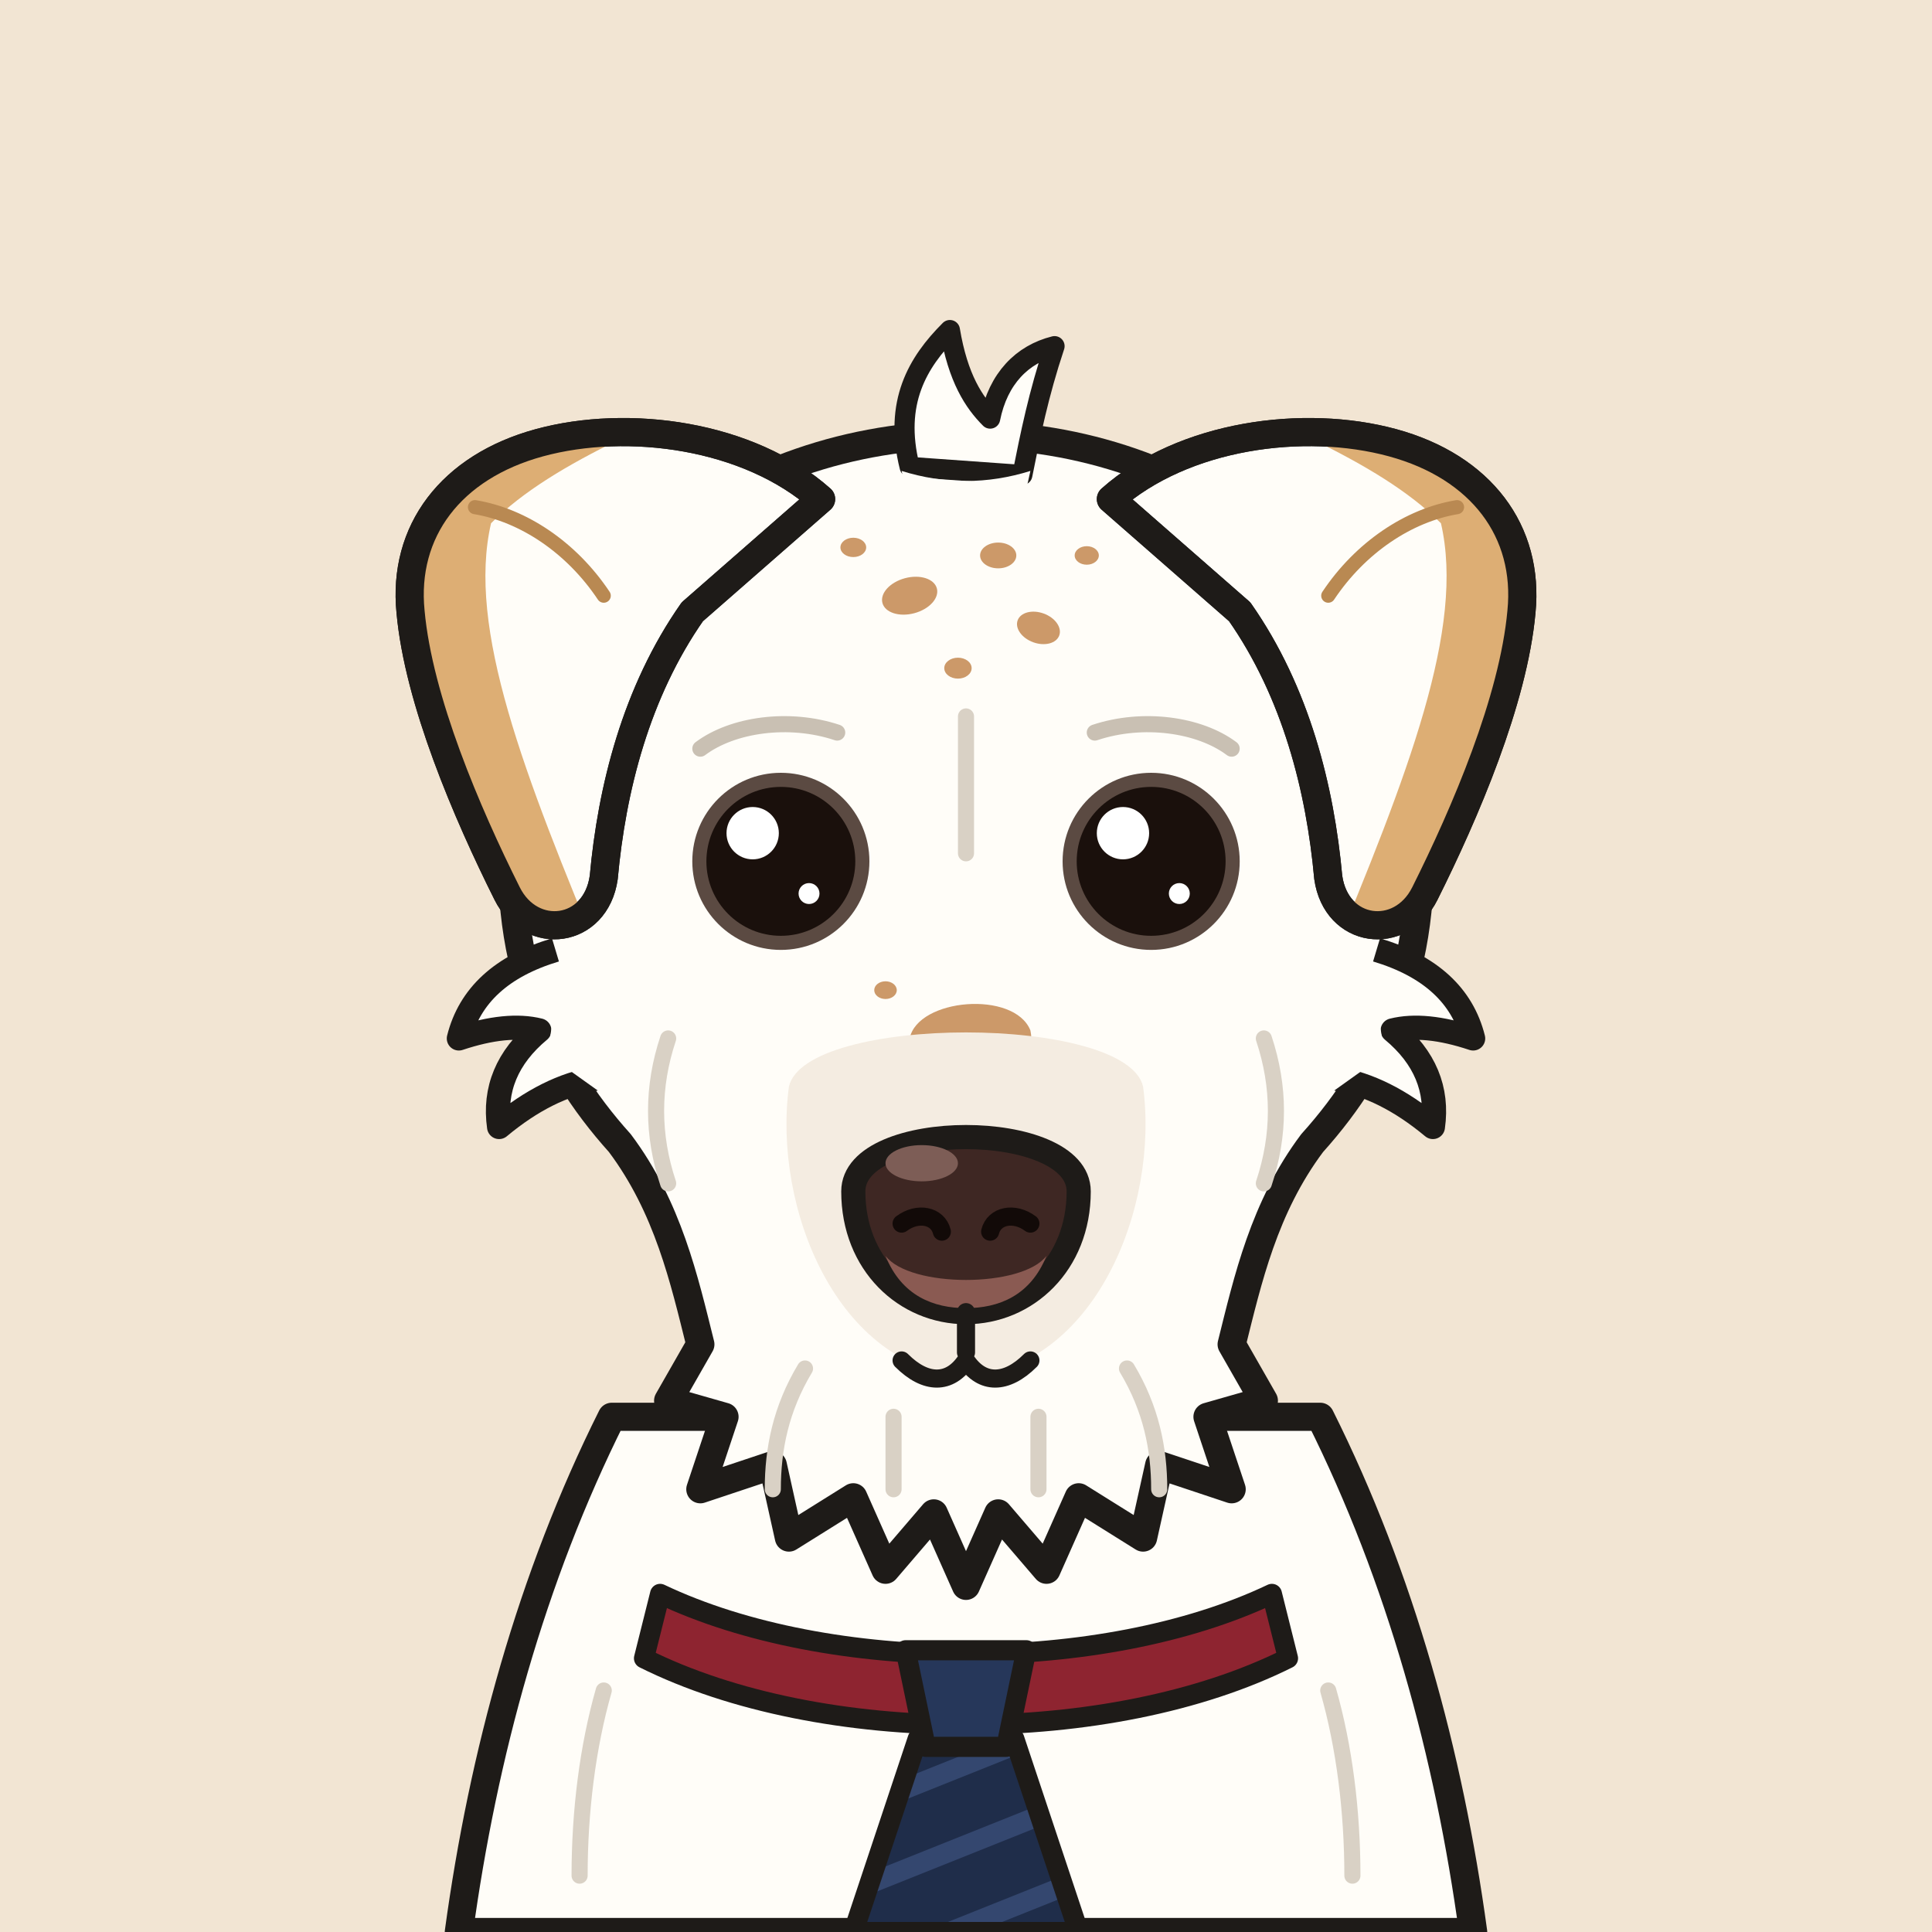
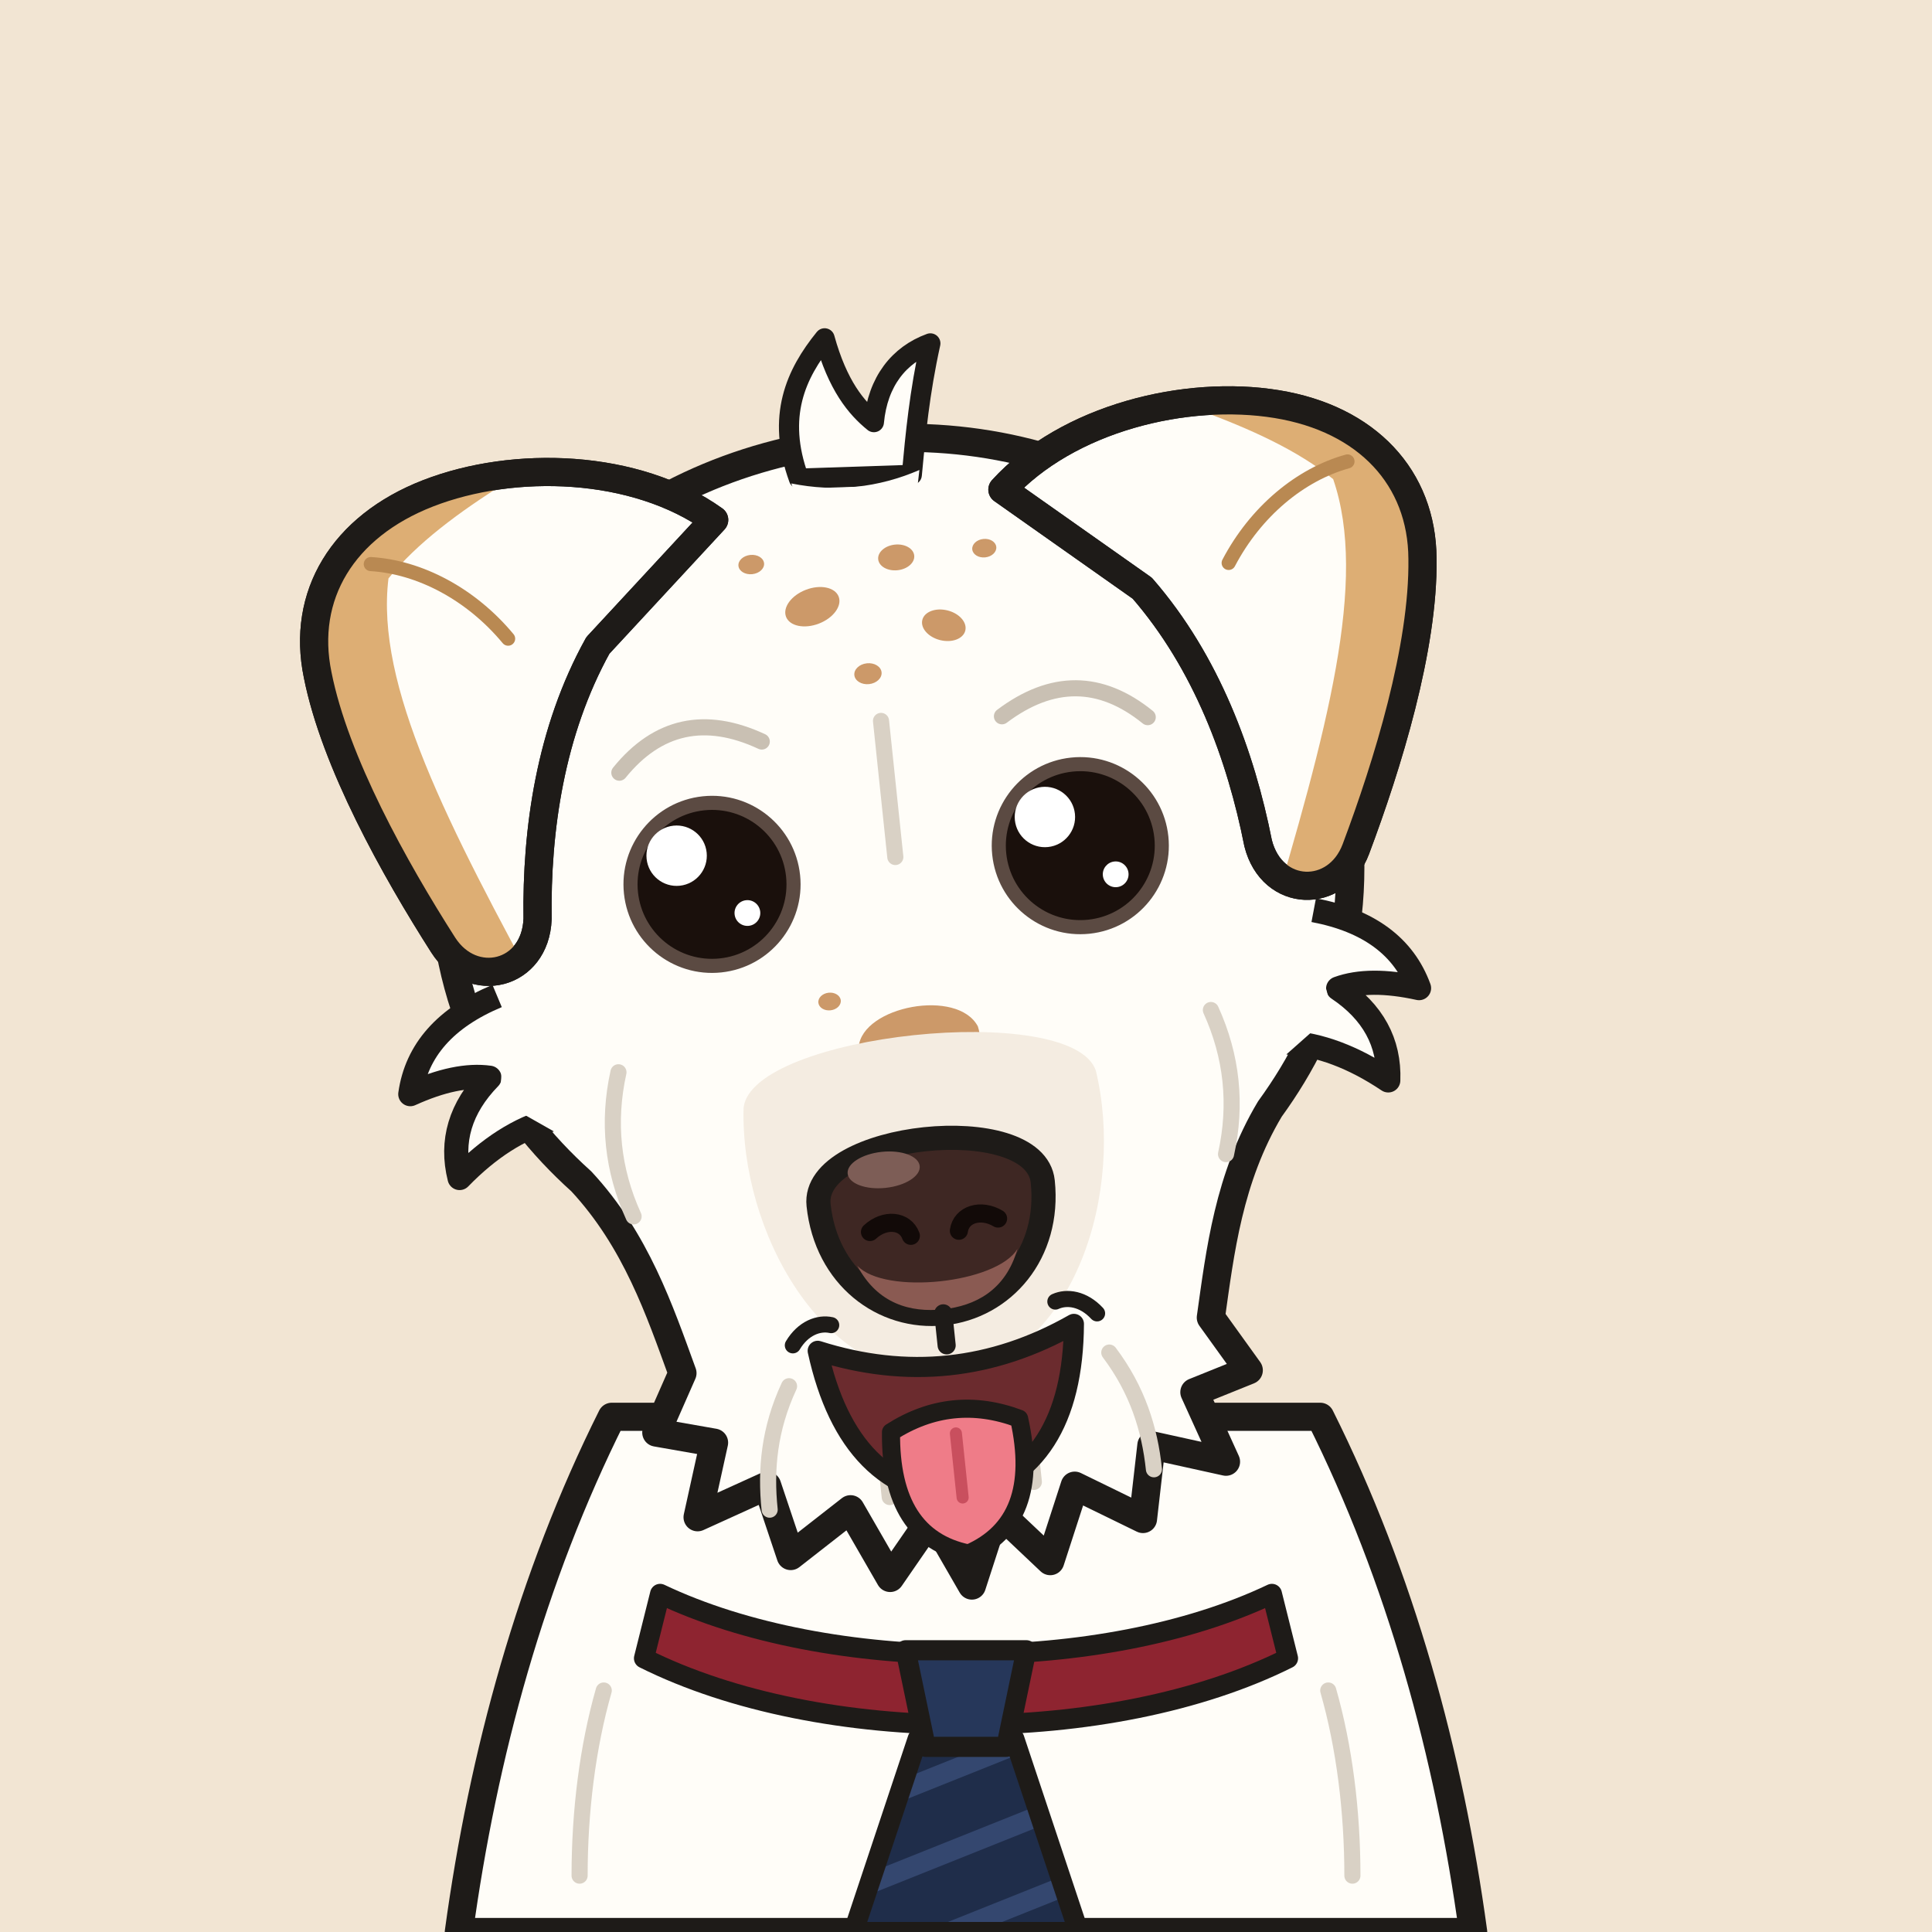
<svg xmlns="http://www.w3.org/2000/svg" viewBox="0 0 480 480" role="img" aria-labelledby="t">
  <defs>
    <clipPath id="oreja-izq">
      <path d="M204 124C186 108 156 104 134 110C112 116 100 132 102 152C104 174 116 202 126 222C132 234 148 232 150 218C152 196 158 172 172 152Z" />
    </clipPath>
    <clipPath id="oreja-der">
      <path d="M276 124C294 108 324 104 346 110C368 116 380 132 378 152C376 174 364 202 354 222C348 234 332 232 330 218C328 196 322 172 308 152Z" />
    </clipPath>
    <clipPath id="corbata">
      <path d="M228 432H252L268 480H212Z" />
    </clipPath>
  </defs>
  <rect width="480" height="480" fill="#F2E5D3" />
  <path d="M152 352C132 392 120 436 114 480H366C360 436 348 392 328 352Z" fill="#FFFDF8" stroke="#1E1B18" stroke-width="7" stroke-linejoin="round" />
  <g fill="none" stroke="#D9D1C5" stroke-width="4" stroke-linecap="round">
    <path d="M150 420c-4 14-6 30-6 46" />
    <path d="M330 420c4 14 6 30 6 46" />
  </g>
  <path d="M164 396C206 416 274 416 316 396L320 412C276 434 204 434 160 412Z" fill="#8E2430" stroke="#1E1B18" stroke-width="5" stroke-linejoin="round" />
  <g clip-path="url(#corbata)">
    <path d="M228 432H252L268 480H212Z" fill="#1F2D4A" />
    <g stroke="#34476F" stroke-width="5">
      <path d="M206 452l60-24M206 472l60-24M206 492l60-24" />
    </g>
  </g>
  <path d="M228 432H252L268 480H212Z" fill="none" stroke="#1E1B18" stroke-width="5" stroke-linejoin="round" />
  <path d="M225 410H255L250 434H230Z" fill="#26375A" stroke="#1E1B18" stroke-width="5" stroke-linejoin="round" />
-   <path d="M240 108C298 108 346 146 352 200C356 238 344 264 326 284C314 300 310 318 306 334L314 348L300 352L306 370L288 364L284 382L268 372L260 390L248 376L240 394L232 376L220 390L212 372L196 382L192 364L174 370L180 352L166 348L174 334C170 318 166 300 154 284C136 264 124 238 128 200C134 146 182 108 240 108Z" fill="#FFFDF8" stroke="#1E1B18" stroke-width="7" stroke-linejoin="round" />
-   <g fill="#FFFDF8" stroke="#1E1B18" stroke-width="6" stroke-linejoin="round">
-     <path d="M138 236Q118 242 114 258Q126 254 134 256Q122 266 124 280Q136 270 148 268" />
-     <path d="M342 236Q362 242 366 258Q354 254 346 256Q358 266 356 280Q344 270 332 268" />
+   <g transform="rotate(-6 240 380)">
+     <path d="M240 108C298 108 346 146 352 200C356 238 344 264 326 284C314 300 310 318 306 334L314 348L300 352L306 370L288 364L284 382L268 372L260 390L248 376L240 394L232 376L220 390L212 372L196 382L192 364L174 370L180 352L166 348L174 334C170 318 166 300 154 284C136 264 124 238 128 200C134 146 182 108 240 108Z" fill="#FFFDF8" stroke="#1E1B18" stroke-width="7" stroke-linejoin="round" />
+     <g fill="#FFFDF8" stroke="#1E1B18" stroke-width="6" stroke-linejoin="round">
+       <path d="M138 236Q118 242 114 258Q126 254 134 256Q122 266 124 280Q136 270 148 268" />
+       <path d="M342 236Q362 242 366 258Q354 254 346 256Q358 266 356 280Q344 270 332 268" />
+     </g>
+     <path d="M141 230L150 272L136 262Z" fill="#FFFDF8" />
+     <path d="M339 230L330 272L344 262Z" fill="#FFFDF8" />
+     <path d="M226 116C222 100 228 90 236 82C238 94 242 100 246 104C248 94 254 88 262 86C258 98 256 108 254 118Z" fill="#FFFDF8" stroke="#1E1B18" stroke-width="5" stroke-linejoin="round" />
+     <path d="M224 117Q240 122 256 117L254 126Q240 130 226 126Z" fill="#FFFDF8" />
+     <g stroke="#1E1B18" stroke-width="7" stroke-linejoin="round">
+       <path d="M204 124C186 108 156 104 134 110C112 116 100 132 102 152C104 174 116 202 126 222C132 234 148 232 150 218C152 196 158 172 172 152Z" fill="#FFFDF8" />
+       <path d="M276 124C294 108 324 104 346 110C368 116 380 132 378 152C376 174 364 202 354 222C348 234 332 232 330 218C328 196 322 172 308 152Z" fill="#FFFDF8" />
+     </g>
+     <g fill="#DDAE74">
+       <path clip-path="url(#oreja-izq)" d="M80 90H196C166 104 138 114 122 130C116 156 130 192 150 240H80Z" />
+       <path clip-path="url(#oreja-der)" d="M400 90H284C314 104 342 114 358 130C364 156 350 192 330 240H400Z" />
+     </g>
+     <g fill="none" stroke="#1E1B18" stroke-width="7" stroke-linejoin="round">
+       <path d="M204 124C186 108 156 104 134 110C112 116 100 132 102 152C104 174 116 202 126 222C132 234 148 232 150 218C152 196 158 172 172 152Z" />
+       <path d="M276 124C294 108 324 104 346 110C368 116 380 132 378 152C376 174 364 202 354 222C348 234 332 232 330 218C328 196 322 172 308 152Z" />
+     </g>
+     <path d="M118 126C130 128 142 136 150 148M362 126C350 128 338 136 330 148" fill="none" stroke="#B98952" stroke-width="3.5" stroke-linecap="round" />
+     <g fill="#C68E5A" opacity=".9">
+       <ellipse cx="226" cy="148" rx="7" ry="4.5" transform="rotate(-15 226 148)" />
+       <ellipse cx="248" cy="138" rx="4.5" ry="3.2" />
+       <ellipse cx="258" cy="156" rx="5.5" ry="3.8" transform="rotate(20 258 156)" />
+       <ellipse cx="238" cy="166" rx="3.4" ry="2.6" />
+       <ellipse cx="212" cy="136" rx="3.2" ry="2.4" />
+       <ellipse cx="270" cy="138" rx="3" ry="2.3" />
+       <path d="M226 258C228 248 252 246 256 256C258 266 248 272 240 270C232 270 224 266 226 258Z" />
+       <ellipse cx="220" cy="246" rx="2.8" ry="2.2" />
+     </g>
+     <g fill="none" stroke="#D9D1C5" stroke-width="4" stroke-linecap="round">
+       <path d="M240 178v34" />
+       <path d="M166 258c-4 12-4 24 0 36" />
+       <path d="M314 258c4 12 4 24 0 36" />
+       <path d="M200 340c-6 10-8 20-8 30" />
+       <path d="M280 340c6 10 8 20 8 30" />
+       <path d="M222 352v18" />
+       <path d="M258 352v18" />
+     </g>
+     <path d="M196 270C200 252 280 252 284 270C288 300 272 340 240 342C208 340 192 300 196 270Z" fill="#F4ECE1" />
+     <g>
+       <circle cx="194" cy="214" r="22" fill="#5B4A42" />
+       <circle cx="194" cy="214" r="18.5" fill="#1A100C" />
+       <circle cx="186" cy="206" r="7.5" fill="#FFFFFF" />
+       <circle cx="202" cy="222" r="3.2" fill="#FFFFFF" />
+       <circle cx="286" cy="214" r="22" fill="#5B4A42" />
+       <circle cx="286" cy="214" r="18.5" fill="#1A100C" />
+       <circle cx="278" cy="206" r="7.5" fill="#FFFFFF" />
+       <circle cx="294" cy="222" r="3.2" fill="#FFFFFF" />
+     </g>
+     <g fill="none" stroke="#C9C0B3" stroke-width="4" stroke-linecap="round">
+       <path d="M174 184q16-16 36-4" />
+       <path d="M306 184q-16-16-36-4" />
+     </g>
+     <path d="M212 296C212 278 268 278 268 296C268 314 255 326 240 326C225 326 212 314 212 296Z" fill="#3E2723" stroke="#1E1B18" stroke-width="6" stroke-linejoin="round" />
+     <path d="M220 312C226 320 254 320 260 312C256 322 248 325 240 325C232 325 224 322 220 312Z" fill="#8A5A52" />
+     <ellipse cx="229" cy="289" rx="9" ry="4.5" fill="#7D5D56" />
+     <path d="M224 304c4-3 9-2 10 2M256 304c-4-3-9-2-10 2" fill="none" stroke="#120A08" stroke-width="4.5" stroke-linecap="round" />
+     <path d="M240 326v8" stroke="#1E1B18" stroke-width="4.5" stroke-linecap="round" />
+     <path d="M208 332Q240 346 272 332Q268 368 240 372Q212 368 208 332Z" fill="#6B2B2E" stroke="#1E1B18" stroke-width="5" stroke-linejoin="round" />
+     <path d="M224 354Q240 346 256 354Q259 380 240 386Q221 380 224 354Z" fill="#EF7C88" stroke="#1E1B18" stroke-width="4.5" stroke-linejoin="round" />
+     <path d="M240 356v16" stroke="#C94F5E" stroke-width="3" stroke-linecap="round" />
+     <path d="M202 330c3-4 7-5 10-4M278 330c-3-4-7-5-10-4" fill="none" stroke="#1E1B18" stroke-width="4" stroke-linecap="round" />
  </g>
-   <path d="M141 230L150 272L136 262Z" fill="#FFFDF8" />
-   <path d="M339 230L330 272L344 262Z" fill="#FFFDF8" />
-   <path d="M226 116C222 100 228 90 236 82C238 94 242 100 246 104C248 94 254 88 262 86C258 98 256 108 254 118Z" fill="#FFFDF8" stroke="#1E1B18" stroke-width="5" stroke-linejoin="round" />
-   <path d="M224 117Q240 122 256 117L254 126Q240 130 226 126Z" fill="#FFFDF8" />
-   <g stroke="#1E1B18" stroke-width="7" stroke-linejoin="round">
-     <path d="M204 124C186 108 156 104 134 110C112 116 100 132 102 152C104 174 116 202 126 222C132 234 148 232 150 218C152 196 158 172 172 152Z" fill="#FFFDF8" />
-     <path d="M276 124C294 108 324 104 346 110C368 116 380 132 378 152C376 174 364 202 354 222C348 234 332 232 330 218C328 196 322 172 308 152Z" fill="#FFFDF8" />
-   </g>
-   <g fill="#DDAE74">
-     <path clip-path="url(#oreja-izq)" d="M80 90H196C166 104 138 114 122 130C116 156 130 192 150 240H80Z" />
-     <path clip-path="url(#oreja-der)" d="M400 90H284C314 104 342 114 358 130C364 156 350 192 330 240H400Z" />
-   </g>
-   <g fill="none" stroke="#1E1B18" stroke-width="7" stroke-linejoin="round">
-     <path d="M204 124C186 108 156 104 134 110C112 116 100 132 102 152C104 174 116 202 126 222C132 234 148 232 150 218C152 196 158 172 172 152Z" />
-     <path d="M276 124C294 108 324 104 346 110C368 116 380 132 378 152C376 174 364 202 354 222C348 234 332 232 330 218C328 196 322 172 308 152Z" />
-   </g>
-   <path d="M118 126C130 128 142 136 150 148M362 126C350 128 338 136 330 148" fill="none" stroke="#B98952" stroke-width="3.5" stroke-linecap="round" />
-   <g fill="#C68E5A" opacity=".9">
-     <ellipse cx="226" cy="148" rx="7" ry="4.5" transform="rotate(-15 226 148)" />
-     <ellipse cx="248" cy="138" rx="4.5" ry="3.2" />
-     <ellipse cx="258" cy="156" rx="5.5" ry="3.8" transform="rotate(20 258 156)" />
-     <ellipse cx="238" cy="166" rx="3.4" ry="2.6" />
-     <ellipse cx="212" cy="136" rx="3.2" ry="2.4" />
-     <ellipse cx="270" cy="138" rx="3" ry="2.3" />
-     <path d="M226 258C228 248 252 246 256 256C258 266 248 272 240 270C232 270 224 266 226 258Z" />
-     <ellipse cx="220" cy="246" rx="2.8" ry="2.2" />
-   </g>
-   <g fill="none" stroke="#D9D1C5" stroke-width="4" stroke-linecap="round">
-     <path d="M240 178v34" />
-     <path d="M166 258c-4 12-4 24 0 36" />
-     <path d="M314 258c4 12 4 24 0 36" />
-     <path d="M200 340c-6 10-8 20-8 30" />
-     <path d="M280 340c6 10 8 20 8 30" />
-     <path d="M222 352v18" />
-     <path d="M258 352v18" />
-   </g>
-   <path d="M196 270C200 252 280 252 284 270C288 300 272 340 240 342C208 340 192 300 196 270Z" fill="#F4ECE1" />
-   <g>
-     <circle cx="194" cy="214" r="22" fill="#5B4A42" />
-     <circle cx="194" cy="214" r="18.5" fill="#1A100C" />
-     <circle cx="187" cy="207" r="6.5" fill="#FFFFFF" />
-     <circle cx="201" cy="222" r="2.6" fill="#FFFFFF" />
-     <circle cx="286" cy="214" r="22" fill="#5B4A42" />
-     <circle cx="286" cy="214" r="18.5" fill="#1A100C" />
-     <circle cx="279" cy="207" r="6.5" fill="#FFFFFF" />
-     <circle cx="293" cy="222" r="2.6" fill="#FFFFFF" />
-   </g>
-   <g fill="none" stroke="#C9C0B3" stroke-width="4" stroke-linecap="round">
-     <path d="M174 186c8-6 22-8 34-4" />
-     <path d="M306 186c-8-6-22-8-34-4" />
-   </g>
-   <path d="M212 296C212 278 268 278 268 296C268 314 255 326 240 326C225 326 212 314 212 296Z" fill="#3E2723" stroke="#1E1B18" stroke-width="6" stroke-linejoin="round" />
-   <path d="M220 312C226 320 254 320 260 312C256 322 248 325 240 325C232 325 224 322 220 312Z" fill="#8A5A52" />
-   <ellipse cx="229" cy="289" rx="9" ry="4.5" fill="#7D5D56" />
-   <path d="M224 304c4-3 9-2 10 2M256 304c-4-3-9-2-10 2" fill="none" stroke="#120A08" stroke-width="4.5" stroke-linecap="round" />
-   <path d="M240 326v10M224 338c6 6 12 6 16 0c4 6 10 6 16 0" fill="none" stroke="#1E1B18" stroke-width="4.5" stroke-linecap="round" stroke-linejoin="round" />
</svg>
